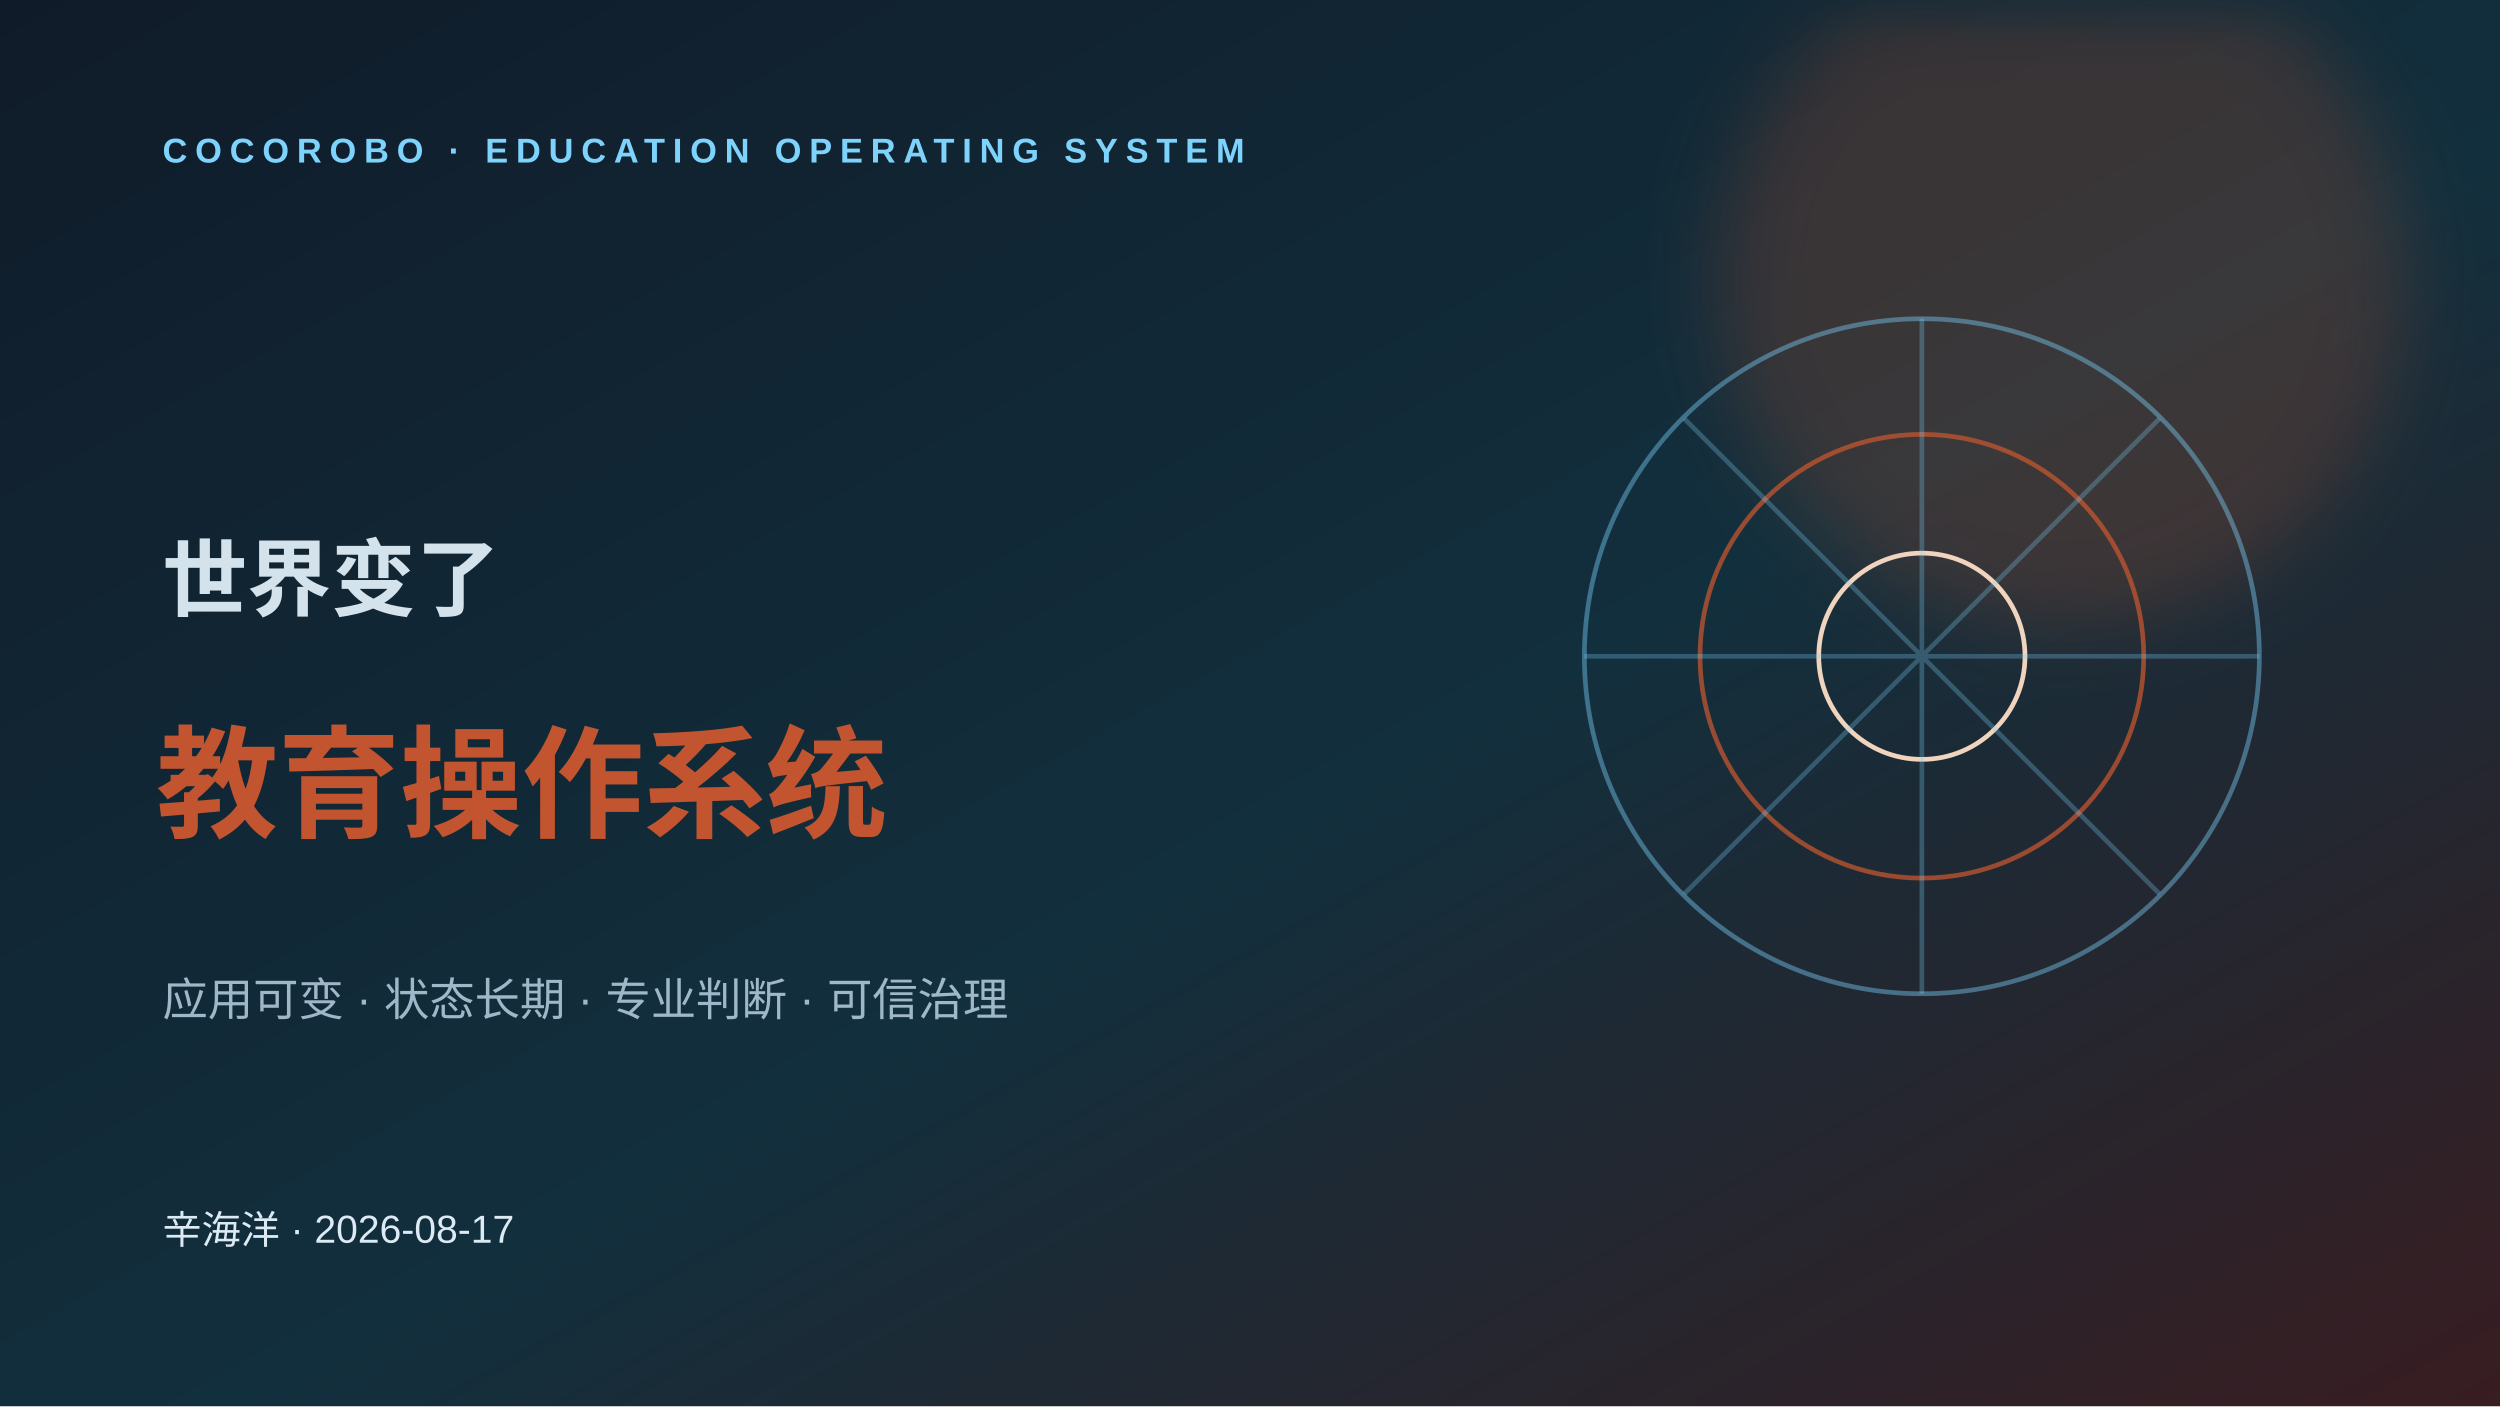
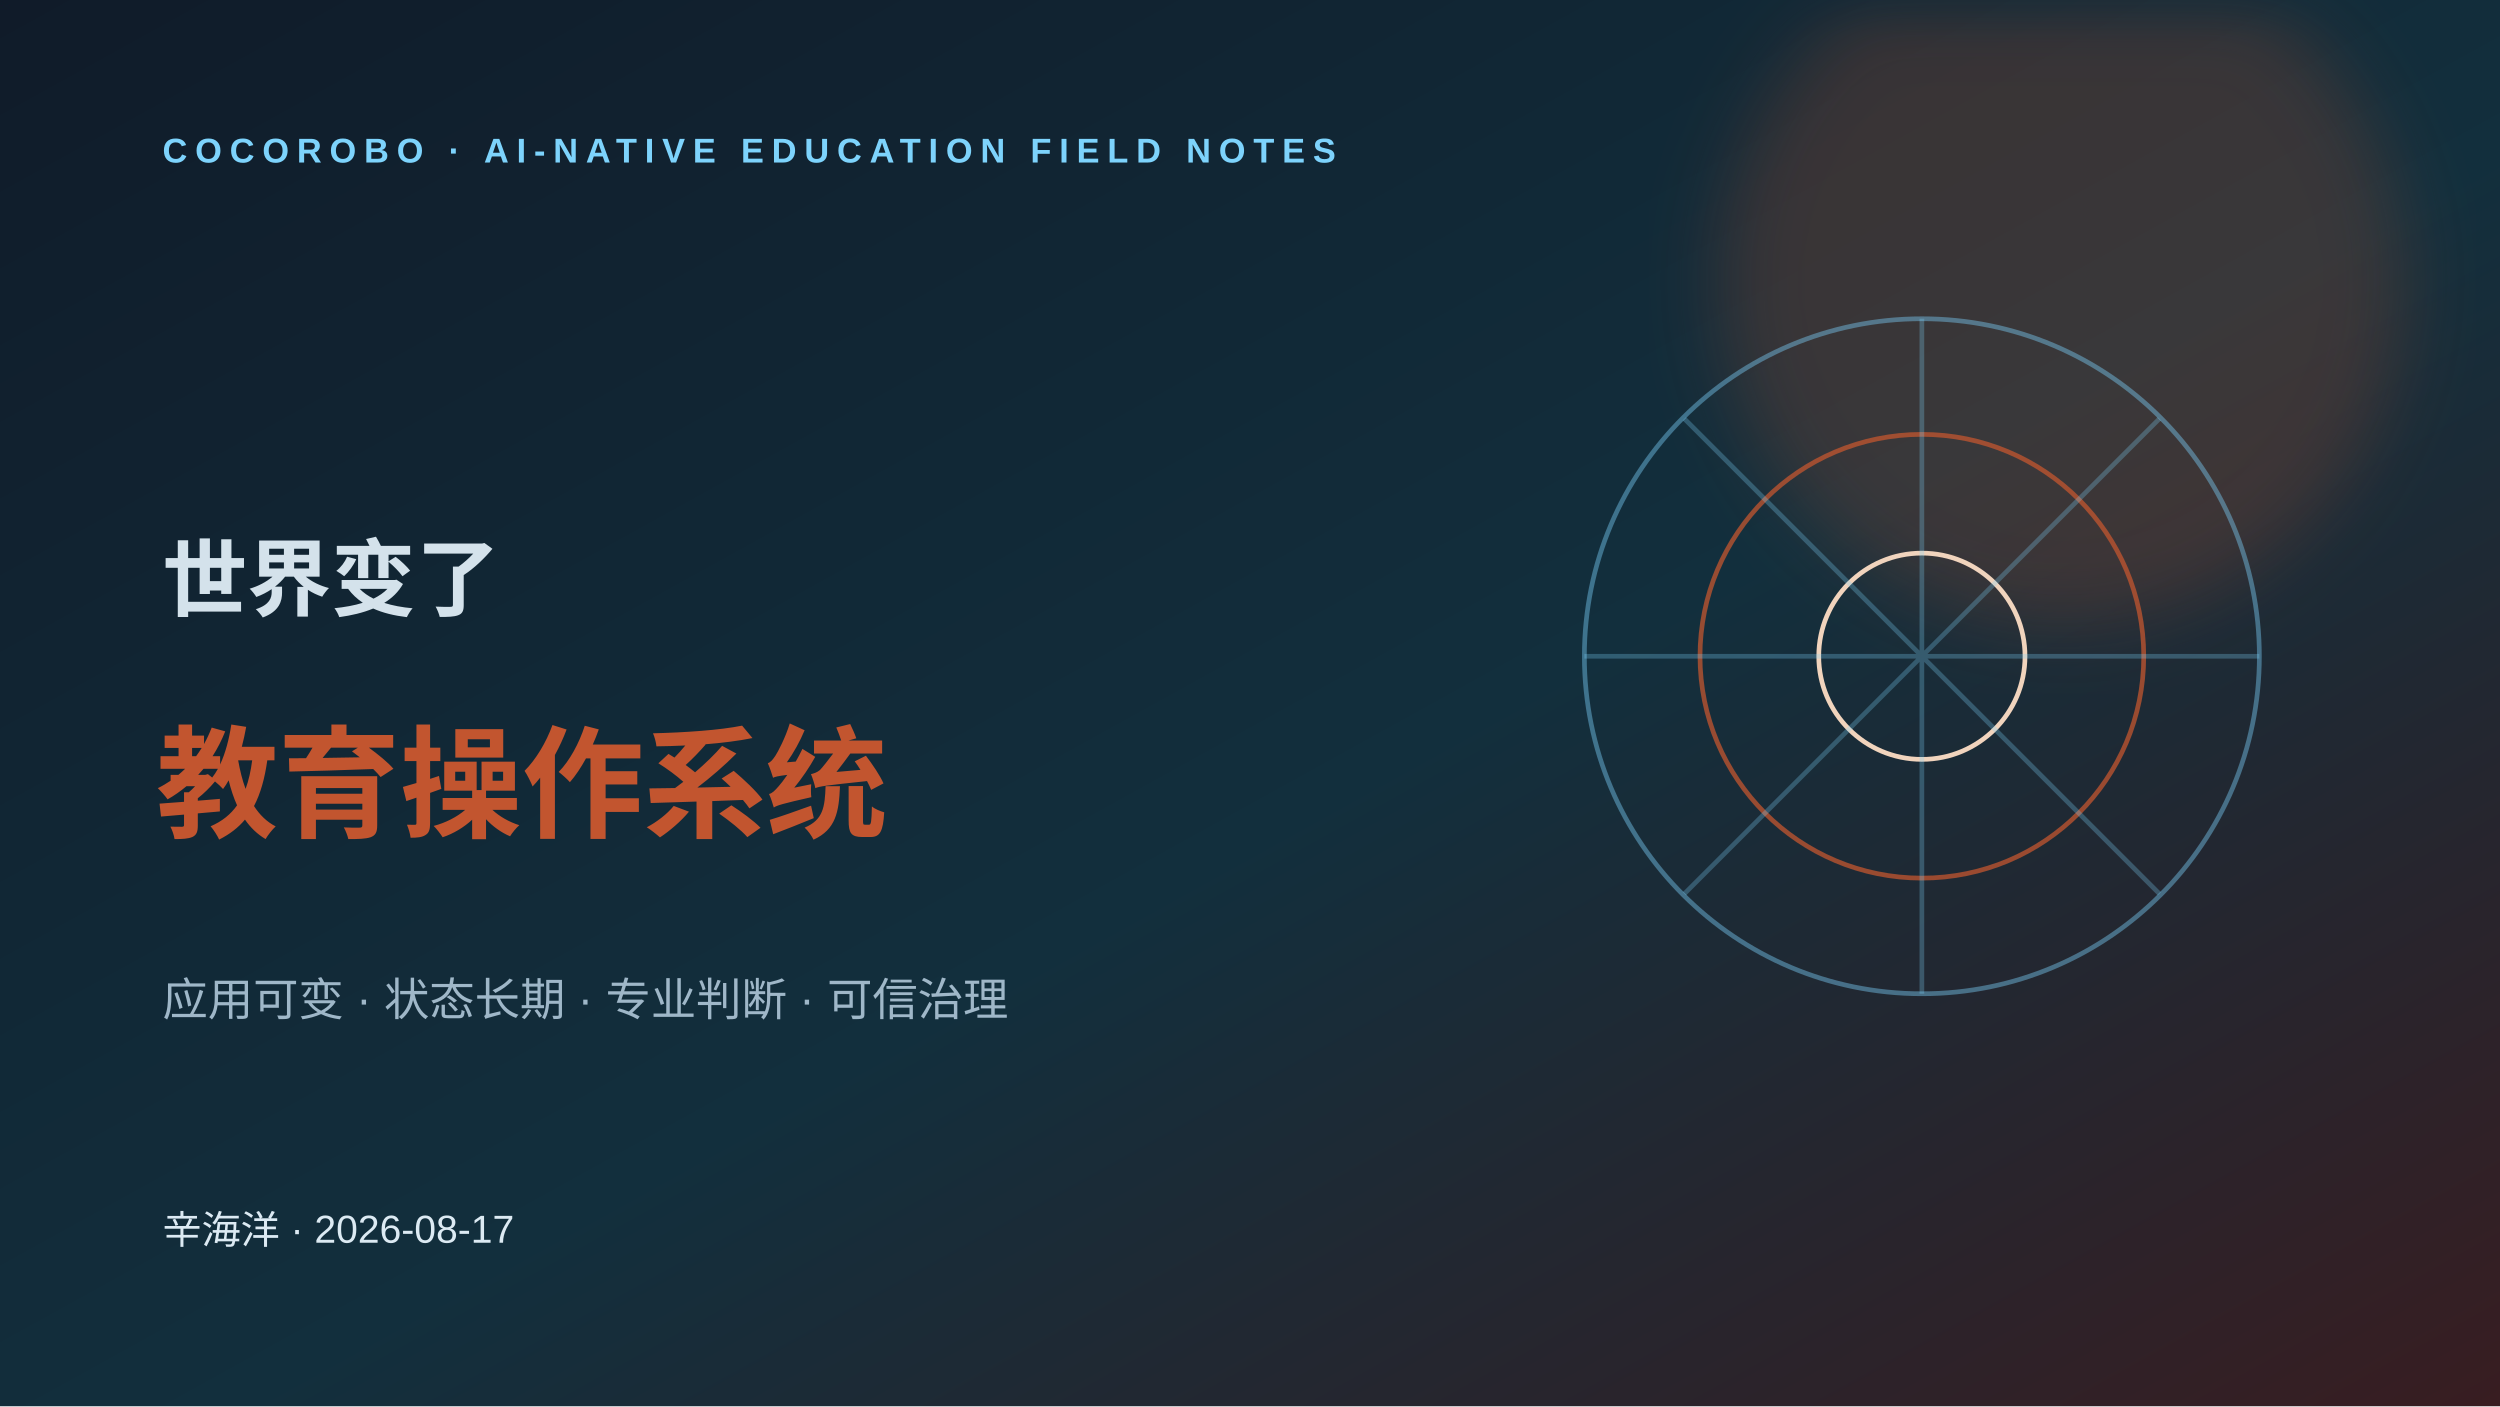
<svg xmlns="http://www.w3.org/2000/svg" viewBox="0 0 1600 900" role="img" aria-labelledby="title desc">
  <defs>
    <linearGradient id="bg" x2="1" y2="1">
      <stop stop-color="#101b29" />
      <stop offset=".55" stop-color="#122f3d" />
      <stop offset="1" stop-color="#381d21" />
    </linearGradient>
    <filter id="blur">
      <feGaussianBlur stdDeviation="24" />
    </filter>
  </defs>
  <rect width="1600" height="900" fill="url(#bg)" />
  <circle cx="1320" cy="180" r="220" fill="#c2552f" opacity=".22" filter="url(#blur)" />
  <g transform="translate(1010 140)" fill="none" stroke-width="3">
    <circle cx="220" cy="280" r="216" stroke="#7dd3fc" stroke-opacity=".42" />
    <circle cx="220" cy="280" r="142" stroke="#c2552f" stroke-opacity=".75" />
    <circle cx="220" cy="280" r="66" stroke="#f1d4bd" />
    <path d="M4 280h432M220 64v432M68 128l304 304M68 432l304-304" stroke="#7dd3fc" stroke-opacity=".28" />
  </g>
-   <text x="104" y="104" fill="#7dd3fc" font-family="Arial,sans-serif" font-size="22" font-weight="700" letter-spacing="5">COCOROBO · EDUCATION OPERATING SYSTEM</text>
+   <text x="104" y="104" fill="#7dd3fc" font-family="Arial,sans-serif" font-size="22" font-weight="700" letter-spacing="5">COCOROBO · AI-NATIVE EDUCATION FIELD NOTES</text>
  <text x="104" y="390" fill="#d4e2eb" font-family="Arial,'PingFang SC',sans-serif" font-size="54" font-weight="600">世界变了</text>
  <text x="100" y="530" fill="#c2552f" font-family="Arial,'PingFang SC',sans-serif" font-size="78" font-weight="900">教育操作系统</text>
  <text x="104" y="650" fill="#9fb7c8" font-family="Arial,'PingFang SC',sans-serif" font-size="29">应用可变 · 状态长期 · 专业判断 · 可信治理</text>
  <text x="104" y="796" fill="#dceaf3" font-family="Arial,'PingFang SC',sans-serif" font-size="25">辛海洋 · 2026-08-17</text>
</svg>
